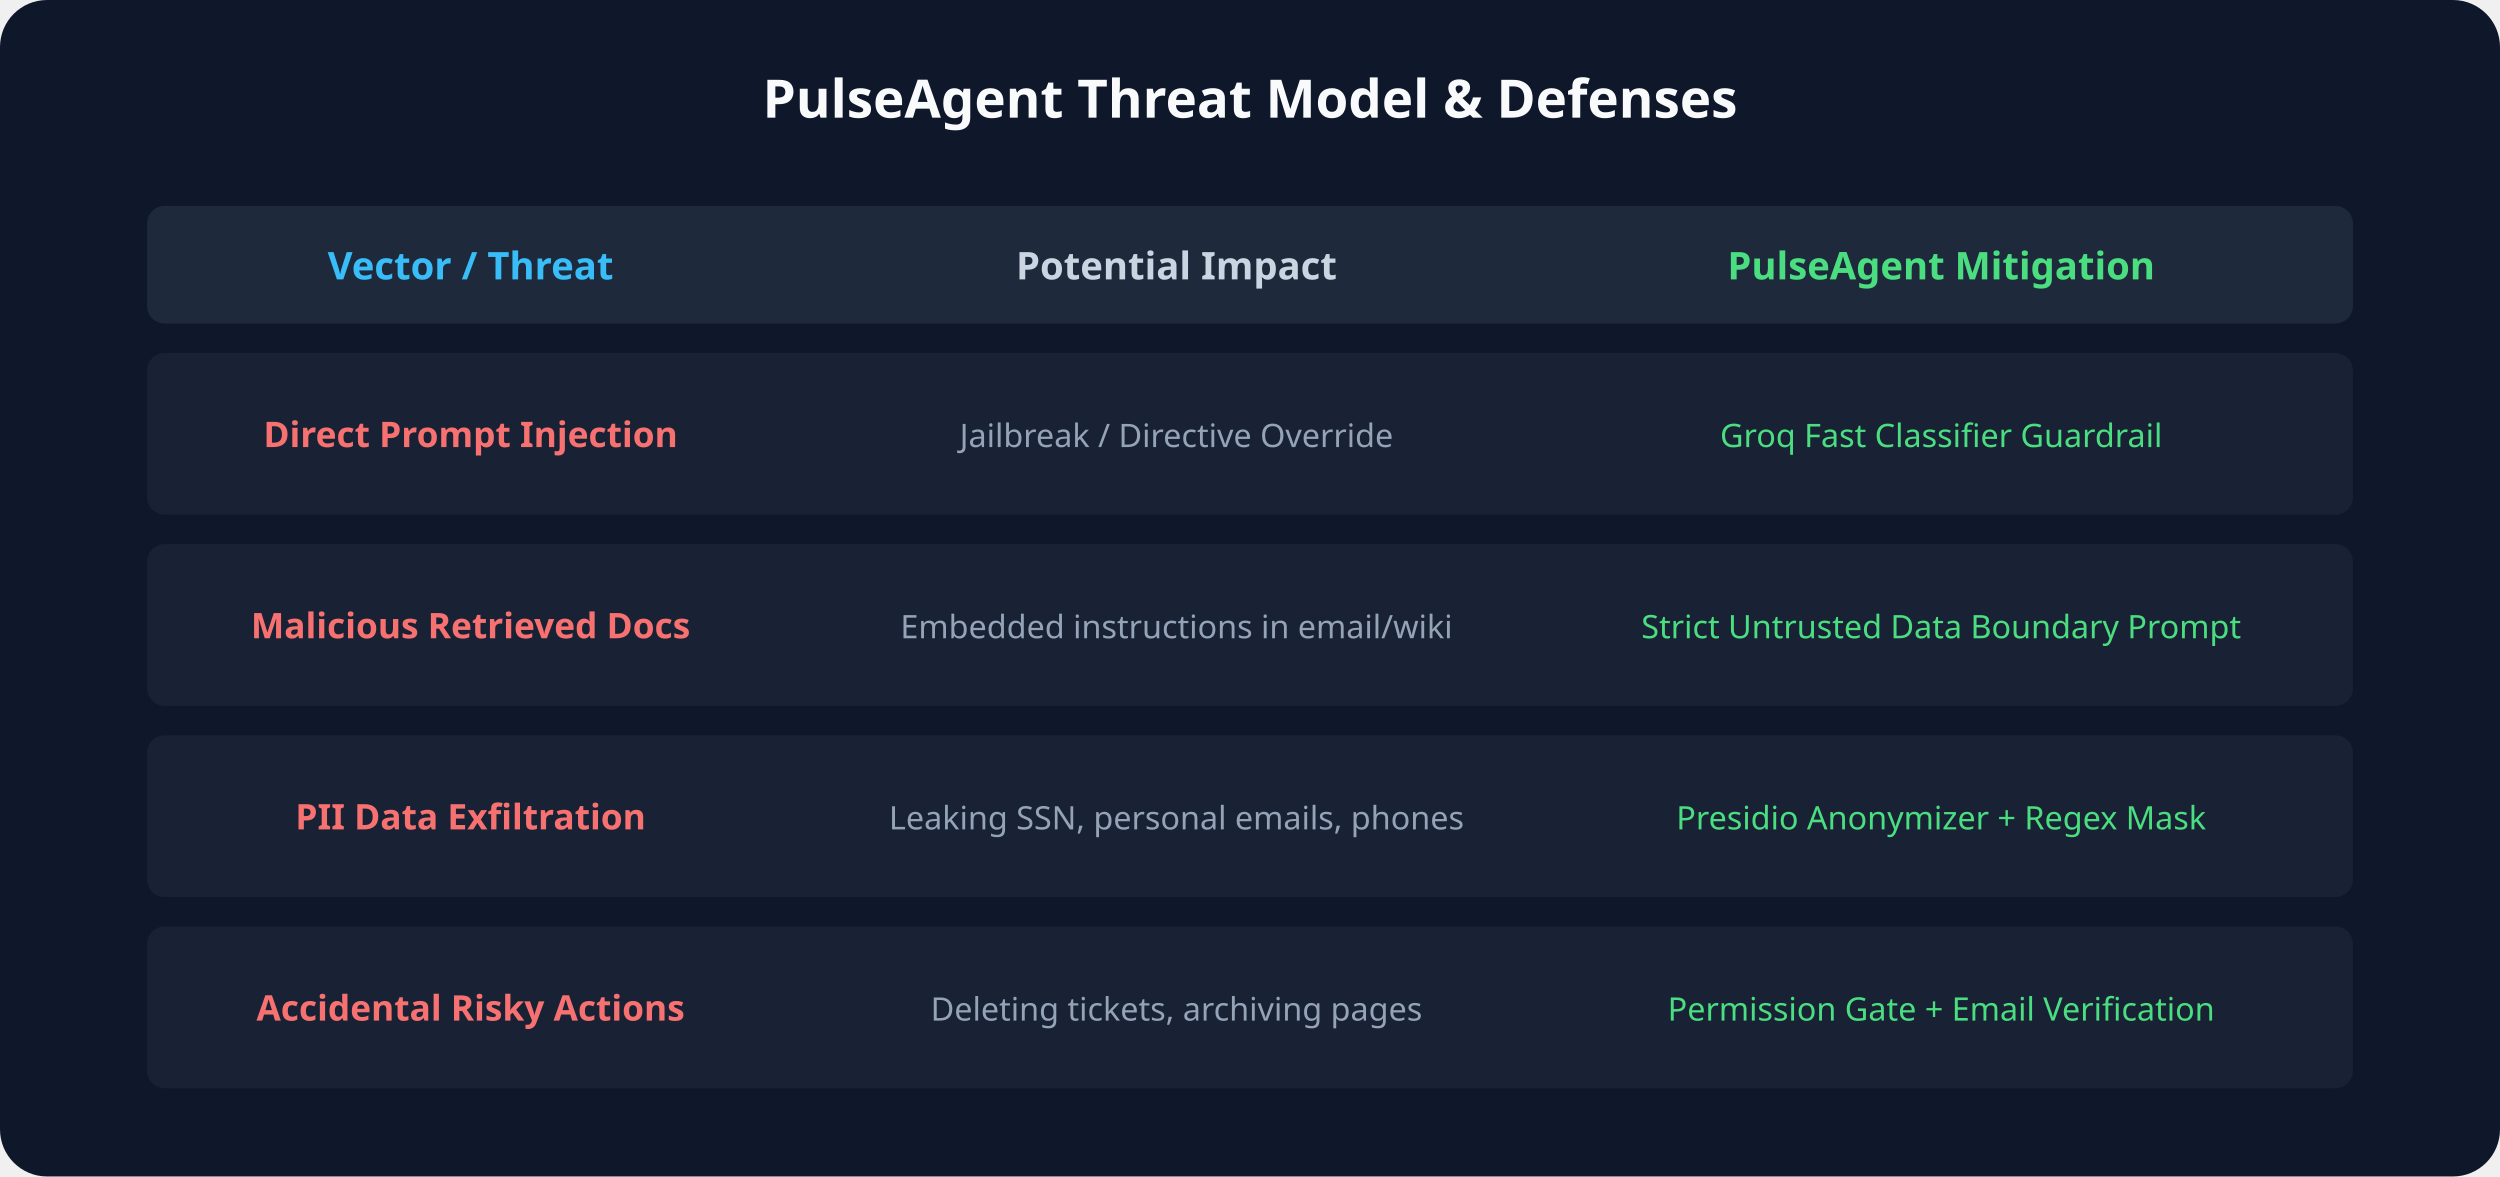
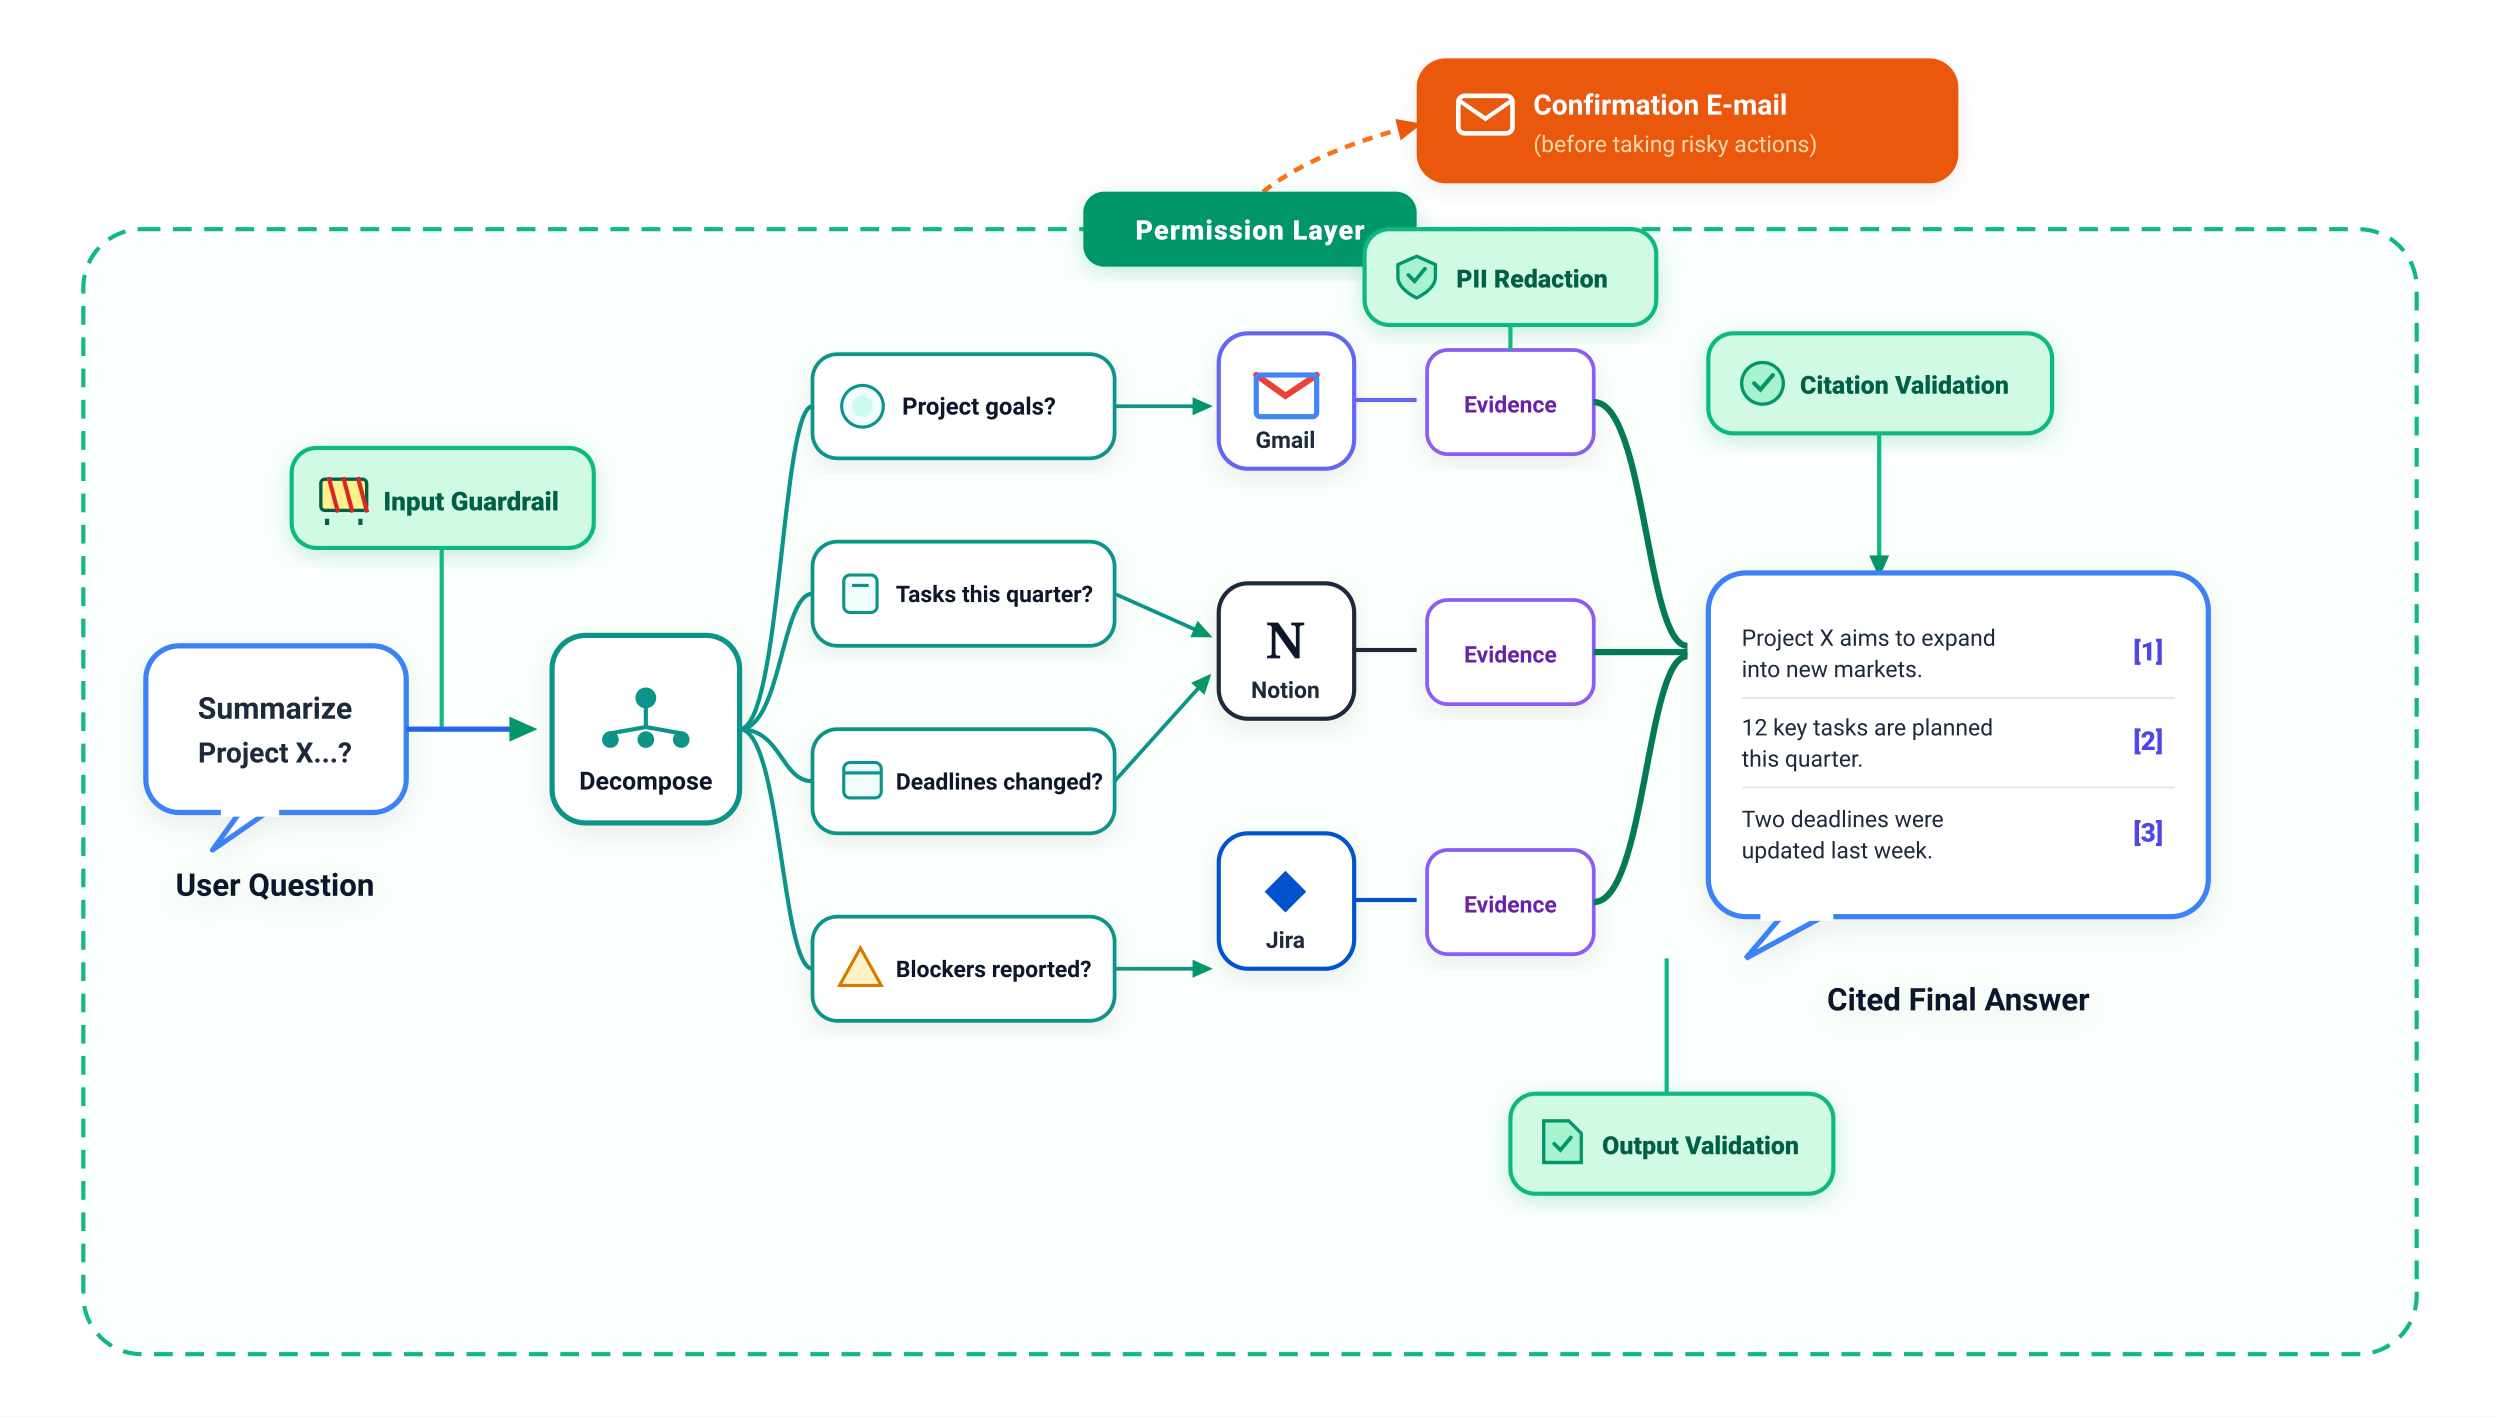
- <svg xmlns="http://www.w3.org/2000/svg" viewBox="0 0 850 400" width="100%" height="100%">
-   <rect width="850" height="400" fill="#0f172a" rx="16" />
-   <text x="425" y="40" text-anchor="middle" font-family="sans-serif" font-size="18" font-weight="bold" fill="#f8fafc">PulseAgent Threat Model &amp; Defenses</text>
-   <rect x="50" y="70" width="750" height="40" fill="#1e293b" rx="6" />
-   <text x="160" y="95" text-anchor="middle" font-family="sans-serif" font-size="13" font-weight="bold" fill="#38bdf8">Vector / Threat</text>
-   <text x="400" y="95" text-anchor="middle" font-family="sans-serif" font-size="13" font-weight="bold" fill="#cbd5e1">Potential Impact</text>
-   <text x="660" y="95" text-anchor="middle" font-family="sans-serif" font-size="13" font-weight="bold" fill="#4ade80">PulseAgent Mitigation</text>
-   <g transform="translate(50, 120)">
-     <rect width="750" height="55" fill="#1e293b" opacity="0.6" rx="6" />
-     <text x="110" y="32" text-anchor="middle" font-family="sans-serif" font-size="12" font-weight="bold" fill="#f87171">Direct Prompt Injection</text>
-     <text x="350" y="32" text-anchor="middle" font-family="sans-serif" font-size="11" fill="#94a3b8">Jailbreak / Directive Override</text>
-     <text x="610" y="32" text-anchor="middle" font-family="sans-serif" font-size="11" fill="#4ade80">Groq Fast Classifier Guardrail</text>
+ <svg xmlns="http://www.w3.org/2000/svg" viewBox="0 0 1200 680" width="100%" height="100%">
+   <defs>
+     <filter id="cardShadow" x="-10%" y="-10%" width="120%" height="125%">
+       <feDropShadow dx="0" dy="4" stdDeviation="6" flood-color="#0f172a" flood-opacity="0.07" />
+     </filter>
+     <filter id="guardrailGlow" x="-20%" y="-20%" width="140%" height="140%">
+       <feDropShadow dx="0" dy="3" stdDeviation="5" flood-color="#059669" flood-opacity="0.2" />
+     </filter>
+     <marker id="arrowGreen" viewBox="0 0 10 10" refX="7" refY="5" markerWidth="6" markerHeight="6" orient="auto-start-reverse">
+       <path d="M 0 1 L 9 5 L 0 9 z" fill="#059669" />
+     </marker>
+     <marker id="arrowOrange" viewBox="0 0 10 10" refX="7" refY="5" markerWidth="6" markerHeight="6" orient="auto-start-reverse">
+       <path d="M 0 1 L 9 5 L 0 9 z" fill="#ea580c" />
+     </marker>
+   </defs>
+   <rect width="1200" height="680" fill="#ffffff" />
+   <g transform="translate(680, 28)" filter="url(#cardShadow)">
+     <rect width="260" height="60" rx="14" fill="#ea580c" />
+     <g transform="translate(20, 16)">
+       <rect x="0" y="2" width="26" height="18" rx="3" fill="none" stroke="#ffffff" stroke-width="2.2" />
+       <path d="M 0 4 L 13 13 L 26 4" fill="none" stroke="#ffffff" stroke-width="2" />
+     </g>
+     <text x="56" y="27" font-family="-apple-system, BlinkMacSystemFont, 'Segoe UI', Roboto, sans-serif" font-size="13.5" font-weight="700" fill="#ffffff">Confirmation E-mail</text>
+     <text x="56" y="45" font-family="-apple-system, BlinkMacSystemFont, 'Segoe UI', Roboto, sans-serif" font-size="11" fill="#fed7aa">(before taking risky actions)</text>
  </g>
-   <g transform="translate(50, 185)">
-     <rect width="750" height="55" fill="#1e293b" opacity="0.6" rx="6" />
-     <text x="110" y="32" text-anchor="middle" font-family="sans-serif" font-size="12" font-weight="bold" fill="#f87171">Malicious Retrieved Docs</text>
-     <text x="350" y="32" text-anchor="middle" font-family="sans-serif" font-size="11" fill="#94a3b8">Embedded instructions in email/wiki</text>
-     <text x="610" y="32" text-anchor="middle" font-family="sans-serif" font-size="11" fill="#4ade80">Strict Untrusted Data Boundary Prompt</text>
-   </g>
-   <g transform="translate(50, 250)">
-     <rect width="750" height="55" fill="#1e293b" opacity="0.6" rx="6" />
-     <text x="110" y="32" text-anchor="middle" font-family="sans-serif" font-size="12" font-weight="bold" fill="#f87171">PII Data Exfiltration</text>
-     <text x="350" y="32" text-anchor="middle" font-family="sans-serif" font-size="11" fill="#94a3b8">Leaking SSN, personal emails, phones</text>
-     <text x="610" y="32" text-anchor="middle" font-family="sans-serif" font-size="11" fill="#4ade80">Presidio Anonymizer + Regex Mask</text>
-   </g>
-   <g transform="translate(50, 315)">
-     <rect width="750" height="55" fill="#1e293b" opacity="0.6" rx="6" />
-     <text x="110" y="32" text-anchor="middle" font-family="sans-serif" font-size="12" font-weight="bold" fill="#f87171">Accidental Risky Actions</text>
-     <text x="350" y="32" text-anchor="middle" font-family="sans-serif" font-size="11" fill="#94a3b8">Deleting tickets, archiving pages</text>
-     <text x="610" y="32" text-anchor="middle" font-family="sans-serif" font-size="11" fill="#4ade80">Permission Gate + Email Verification</text>
+   <path d="M 585 130 C 585 85, 660 65, 680 60" fill="none" stroke="#f97316" stroke-width="2.2" stroke-dasharray="5,4" marker-end="url(#arrowOrange)" />
+   <g transform="translate(40, 110)">
+     <rect width="1120" height="540" rx="28" fill="#fafffc" stroke="#10b981" stroke-width="2" stroke-dasharray="9,6" />
+     <g transform="translate(480, -18)" filter="url(#guardrailGlow)">
+       <rect width="160" height="36" rx="10" fill="#059669" />
+       <text x="80" y="23" text-anchor="middle" font-family="-apple-system, BlinkMacSystemFont, 'Segoe UI', Roboto, sans-serif" font-size="13" font-weight="800" fill="#ffffff" letter-spacing="0.5">Permission Layer</text>
+     </g>
+     <g transform="translate(30, 200)" filter="url(#cardShadow)">
+       <rect width="125" height="80" rx="16" fill="#ffffff" stroke="#3b82f6" stroke-width="2.5" />
+       <path d="M 45 80 L 32 98 L 58 80 Z" fill="#ffffff" stroke="#3b82f6" stroke-width="2.5" stroke-linejoin="round" />
+       <rect x="36" y="78" width="28" height="4" fill="#ffffff" />
+       <text x="62" y="35" text-anchor="middle" font-family="-apple-system, BlinkMacSystemFont, 'Segoe UI', Roboto, sans-serif" font-size="14.5" font-weight="600" fill="#1e293b">Summarize</text>
+       <text x="62" y="56" text-anchor="middle" font-family="-apple-system, BlinkMacSystemFont, 'Segoe UI', Roboto, sans-serif" font-size="13.5" font-weight="600" fill="#1e293b">Project X...?</text>
+       <text x="62" y="120" text-anchor="middle" font-family="-apple-system, BlinkMacSystemFont, 'Segoe UI', Roboto, sans-serif" font-size="15" font-weight="700" fill="#0f172a">User Question</text>
+     </g>
+     <g transform="translate(100, 105)" filter="url(#guardrailGlow)">
+       <rect width="145" height="48" rx="12" fill="#d1fae5" stroke="#10b981" stroke-width="2" />
+       <g transform="translate(14, 11)">
+         <rect x="0" y="4" width="22" height="15" rx="2" fill="#fef08a" stroke="#065f46" stroke-width="1.6" />
+         <path d="M 4 4 L 8 19 M 11 4 L 15 19 M 18 4 L 22 19" stroke="#dc2626" stroke-width="2" stroke-linecap="square" />
+         <line x1="3" y1="23" x2="3" y2="26" stroke="#065f46" stroke-width="2" />
+         <line x1="19" y1="23" x2="19" y2="26" stroke="#065f46" stroke-width="2" />
+       </g>
+       <text x="44" y="30" font-family="-apple-system, BlinkMacSystemFont, 'Segoe UI', Roboto, sans-serif" font-size="12.5" font-weight="800" fill="#065f46">Input Guardrail</text>
+     </g>
+     <path d="M 172 153 L 172 240" stroke="#10b981" stroke-width="2" />
+     <path d="M 155 240 L 215 240" stroke="#2563eb" stroke-width="2.5" marker-end="url(#arrowGreen)" />
+     <g transform="translate(225, 195)" filter="url(#cardShadow)">
+       <rect width="90" height="90" rx="16" fill="#ffffff" stroke="#0d9488" stroke-width="2.5" />
+       <circle cx="45" cy="30" r="5" fill="#0d9488" />
+       <circle cx="28" cy="50" r="4" fill="#0d9488" />
+       <circle cx="45" cy="50" r="4" fill="#0d9488" />
+       <circle cx="62" cy="50" r="4" fill="#0d9488" />
+       <path d="M 45 35 L 45 44 M 45 44 L 28 47 M 45 44 L 62 47" stroke="#0d9488" stroke-width="2" stroke-linecap="round" />
+       <text x="45" y="74" text-anchor="middle" font-family="-apple-system, BlinkMacSystemFont, 'Segoe UI', Roboto, sans-serif" font-size="12" font-weight="700" fill="#0f172a">Decompose</text>
+     </g>
+     <path d="M 315 240 C 335 240, 335 85, 350 85" fill="none" stroke="#0d9488" stroke-width="2" />
+     <path d="M 315 240 C 335 240, 335 175, 350 175" fill="none" stroke="#0d9488" stroke-width="2" />
+     <path d="M 315 240 C 335 240, 335 265, 350 265" fill="none" stroke="#0d9488" stroke-width="2" />
+     <path d="M 315 240 C 335 240, 335 355, 350 355" fill="none" stroke="#0d9488" stroke-width="2" />
+     <g transform="translate(350, 60)" filter="url(#cardShadow)">
+       <rect width="145" height="50" rx="12" fill="#ffffff" stroke="#0d9488" stroke-width="1.8" />
+       <circle cx="24" cy="25" r="10" fill="#f0fdfa" stroke="#0d9488" stroke-width="1.5" />
+       <circle cx="24" cy="25" r="5" fill="#ccfbf1" />
+       <text x="43" y="29" font-family="-apple-system, BlinkMacSystemFont, 'Segoe UI', Roboto, sans-serif" font-size="11.5" font-weight="600" fill="#0f172a">Project goals?</text>
+     </g>
+     <g transform="translate(350, 150)" filter="url(#cardShadow)">
+       <rect width="145" height="50" rx="12" fill="#ffffff" stroke="#0d9488" stroke-width="1.8" />
+       <rect x="15" y="16" width="16" height="18" rx="3" fill="#f0fdfa" stroke="#0d9488" stroke-width="1.5" />
+       <line x1="19" y1="21" x2="27" y2="21" stroke="#0d9488" stroke-width="1.5" />
+       <text x="40" y="29" font-family="-apple-system, BlinkMacSystemFont, 'Segoe UI', Roboto, sans-serif" font-size="11" font-weight="600" fill="#0f172a">Tasks this quarter?</text>
+     </g>
+     <g transform="translate(350, 240)" filter="url(#cardShadow)">
+       <rect width="145" height="50" rx="12" fill="#ffffff" stroke="#0d9488" stroke-width="1.8" />
+       <rect x="15" y="16" width="18" height="17" rx="3" fill="#f0fdfa" stroke="#0d9488" stroke-width="1.5" />
+       <line x1="15" y1="21" x2="33" y2="21" stroke="#0d9488" stroke-width="1.5" />
+       <text x="40" y="29" font-family="-apple-system, BlinkMacSystemFont, 'Segoe UI', Roboto, sans-serif" font-size="11" font-weight="600" fill="#0f172a">Deadlines changed?</text>
+     </g>
+     <g transform="translate(350, 330)" filter="url(#cardShadow)">
+       <rect width="145" height="50" rx="12" fill="#ffffff" stroke="#0d9488" stroke-width="1.8" />
+       <path d="M 23 15 L 33 33 L 13 33 Z" fill="#fef3c7" stroke="#d97706" stroke-width="1.5" />
+       <text x="40" y="29" font-family="-apple-system, BlinkMacSystemFont, 'Segoe UI', Roboto, sans-serif" font-size="11" font-weight="600" fill="#0f172a">Blockers reported?</text>
+     </g>
+     <path d="M 495 85 L 540 85" stroke="#0d9488" stroke-width="1.8" marker-end="url(#arrowGreen)" />
+     <path d="M 495 175 L 540 195" stroke="#0d9488" stroke-width="1.8" marker-end="url(#arrowGreen)" />
+     <path d="M 495 265 L 540 215" stroke="#0d9488" stroke-width="1.8" marker-end="url(#arrowGreen)" />
+     <path d="M 495 355 L 540 355" stroke="#0d9488" stroke-width="1.8" marker-end="url(#arrowGreen)" />
+     <g transform="translate(545, 50)" filter="url(#cardShadow)">
+       <rect width="65" height="65" rx="14" fill="#ffffff" stroke="#6366f1" stroke-width="2" />
+       <path d="M 18 20 L 32 30 L 47 20" fill="none" stroke="#ea4335" stroke-width="3" stroke-linecap="round" />
+       <rect x="18" y="20" width="29" height="20" rx="2" fill="none" stroke="#4285f4" stroke-width="2.5" />
+       <text x="32" y="55" text-anchor="middle" font-family="-apple-system, BlinkMacSystemFont, 'Segoe UI', Roboto, sans-serif" font-size="11" font-weight="700" fill="#1e293b">Gmail</text>
+     </g>
+     <g transform="translate(545, 170)" filter="url(#cardShadow)">
+       <rect width="65" height="65" rx="14" fill="#ffffff" stroke="#1e293b" stroke-width="2" />
+       <text x="32" y="36" text-anchor="middle" font-family="serif" font-size="24" font-weight="900" fill="#0f172a">N</text>
+       <text x="32" y="55" text-anchor="middle" font-family="-apple-system, BlinkMacSystemFont, 'Segoe UI', Roboto, sans-serif" font-size="11" font-weight="700" fill="#1e293b">Notion</text>
+     </g>
+     <g transform="translate(545, 290)" filter="url(#cardShadow)">
+       <rect width="65" height="65" rx="14" fill="#ffffff" stroke="#0052cc" stroke-width="2" />
+       <path d="M 32 18 L 42 28 L 32 38 L 22 28 Z" fill="#0052cc" />
+       <text x="32" y="55" text-anchor="middle" font-family="-apple-system, BlinkMacSystemFont, 'Segoe UI', Roboto, sans-serif" font-size="11" font-weight="700" fill="#1e293b">Jira</text>
+     </g>
+     <path d="M 610 82 L 640 82" stroke="#6366f1" stroke-width="2" />
+     <path d="M 610 202 L 640 202" stroke="#1e293b" stroke-width="2" />
+     <path d="M 610 322 L 640 322" stroke="#0052cc" stroke-width="2" />
+     <g transform="translate(645, 58)" filter="url(#cardShadow)">
+       <rect width="80" height="50" rx="10" fill="#ffffff" stroke="#8b5cf6" stroke-width="1.8" />
+       <text x="40" y="30" text-anchor="middle" font-family="-apple-system, BlinkMacSystemFont, 'Segoe UI', Roboto, sans-serif" font-size="11" font-weight="700" fill="#6b21a8">Evidence</text>
+     </g>
+     <g transform="translate(645, 178)" filter="url(#cardShadow)">
+       <rect width="80" height="50" rx="10" fill="#ffffff" stroke="#8b5cf6" stroke-width="1.8" />
+       <text x="40" y="30" text-anchor="middle" font-family="-apple-system, BlinkMacSystemFont, 'Segoe UI', Roboto, sans-serif" font-size="11" font-weight="700" fill="#6b21a8">Evidence</text>
+     </g>
+     <g transform="translate(645, 298)" filter="url(#cardShadow)">
+       <rect width="80" height="50" rx="10" fill="#ffffff" stroke="#8b5cf6" stroke-width="1.8" />
+       <text x="40" y="30" text-anchor="middle" font-family="-apple-system, BlinkMacSystemFont, 'Segoe UI', Roboto, sans-serif" font-size="11" font-weight="700" fill="#6b21a8">Evidence</text>
+     </g>
+     <g transform="translate(615, 0)" filter="url(#guardrailGlow)">
+       <rect width="140" height="46" rx="12" fill="#d1fae5" stroke="#10b981" stroke-width="2" />
+       <g transform="translate(14, 11)">
+         <path d="M 11 2 L 20 6 L 20 12 C 20 18, 11 22, 11 22 C 11 22, 2 18, 2 12 L 2 6 Z" fill="#a7f3d0" stroke="#059669" stroke-width="1.6" />
+         <path d="M 7 11 L 10 14 L 15 8" fill="none" stroke="#059669" stroke-width="1.8" stroke-linecap="round" />
+       </g>
+       <text x="44" y="28" font-family="-apple-system, BlinkMacSystemFont, 'Segoe UI', Roboto, sans-serif" font-size="12" font-weight="800" fill="#065f46">PII Redaction</text>
+     </g>
+     <path d="M 685 46 L 685 58" stroke="#10b981" stroke-width="2" />
+     <g transform="translate(780, 50)" filter="url(#guardrailGlow)">
+       <rect width="165" height="48" rx="12" fill="#d1fae5" stroke="#10b981" stroke-width="2" />
+       <g transform="translate(14, 12)">
+         <circle cx="12" cy="12" r="10" fill="#a7f3d0" stroke="#059669" stroke-width="1.6" />
+         <path d="M 8 12 L 11 15 L 17 8" fill="none" stroke="#059669" stroke-width="2" stroke-linecap="round" />
+       </g>
+       <text x="44" y="29" font-family="-apple-system, BlinkMacSystemFont, 'Segoe UI', Roboto, sans-serif" font-size="12" font-weight="800" fill="#065f46">Citation Validation</text>
+     </g>
+     <path d="M 862 98 L 862 165" stroke="#10b981" stroke-width="2" marker-end="url(#arrowGreen)" />
+     <g transform="translate(685, 415)" filter="url(#guardrailGlow)">
+       <rect width="155" height="48" rx="12" fill="#d1fae5" stroke="#10b981" stroke-width="2" />
+       <g transform="translate(14, 11)">
+         <path d="M 2 2 L 14 2 L 20 8 L 20 22 L 2 22 Z" fill="#a7f3d0" stroke="#059669" stroke-width="1.6" />
+         <path d="M 7 13 L 10 16 L 15 10" fill="none" stroke="#059669" stroke-width="1.8" stroke-linecap="round" />
+       </g>
+       <text x="44" y="29" font-family="-apple-system, BlinkMacSystemFont, 'Segoe UI', Roboto, sans-serif" font-size="12" font-weight="800" fill="#065f46">Output Validation</text>
+     </g>
+     <path d="M 760 350 L 760 415" stroke="#10b981" stroke-width="2" />
+     <path d="M 725 83 C 750 83, 750 200, 770 200" fill="none" stroke="#047857" stroke-width="3" />
+     <path d="M 725 203 L 770 203" fill="none" stroke="#047857" stroke-width="3" />
+     <path d="M 725 323 C 750 323, 750 205, 770 205" fill="none" stroke="#047857" stroke-width="3" />
+     <g transform="translate(780, 165)" filter="url(#cardShadow)">
+       <rect width="240" height="165" rx="18" fill="#ffffff" stroke="#3b82f6" stroke-width="2.5" />
+       <path d="M 35 165 L 18 185 L 55 165 Z" fill="#ffffff" stroke="#3b82f6" stroke-width="2.5" />
+       <rect x="25" y="162" width="35" height="5" fill="#ffffff" />
+       <text x="16" y="35" font-family="-apple-system, BlinkMacSystemFont, 'Segoe UI', Roboto, sans-serif" font-size="11" fill="#1e293b">Project X aims to expand</text>
+       <text x="16" y="50" font-family="-apple-system, BlinkMacSystemFont, 'Segoe UI', Roboto, sans-serif" font-size="11" fill="#1e293b">into new markets.</text>
+       <text x="204" y="42" font-family="-apple-system, BlinkMacSystemFont, 'Segoe UI', Roboto, sans-serif" font-size="12.5" font-weight="800" fill="#4f46e5">[1]</text>
+       <line x1="16" y1="60" x2="224" y2="60" stroke="#e2e8f0" stroke-width="1" />
+       <text x="16" y="78" font-family="-apple-system, BlinkMacSystemFont, 'Segoe UI', Roboto, sans-serif" font-size="11" fill="#1e293b">12 key tasks are planned</text>
+       <text x="16" y="93" font-family="-apple-system, BlinkMacSystemFont, 'Segoe UI', Roboto, sans-serif" font-size="11" fill="#1e293b">this quarter.</text>
+       <text x="204" y="85" font-family="-apple-system, BlinkMacSystemFont, 'Segoe UI', Roboto, sans-serif" font-size="12.5" font-weight="800" fill="#4f46e5">[2]</text>
+       <line x1="16" y1="103" x2="224" y2="103" stroke="#e2e8f0" stroke-width="1" />
+       <text x="16" y="122" font-family="-apple-system, BlinkMacSystemFont, 'Segoe UI', Roboto, sans-serif" font-size="11" fill="#1e293b">Two deadlines were</text>
+       <text x="16" y="137" font-family="-apple-system, BlinkMacSystemFont, 'Segoe UI', Roboto, sans-serif" font-size="11" fill="#1e293b">updated last week.</text>
+       <text x="204" y="129" font-family="-apple-system, BlinkMacSystemFont, 'Segoe UI', Roboto, sans-serif" font-size="12.5" font-weight="800" fill="#4f46e5">[3]</text>
+       <text x="120" y="210" text-anchor="middle" font-family="-apple-system, BlinkMacSystemFont, 'Segoe UI', Roboto, sans-serif" font-size="15" font-weight="700" fill="#0f172a">Cited Final Answer</text>
+     </g>
  </g>
</svg>
